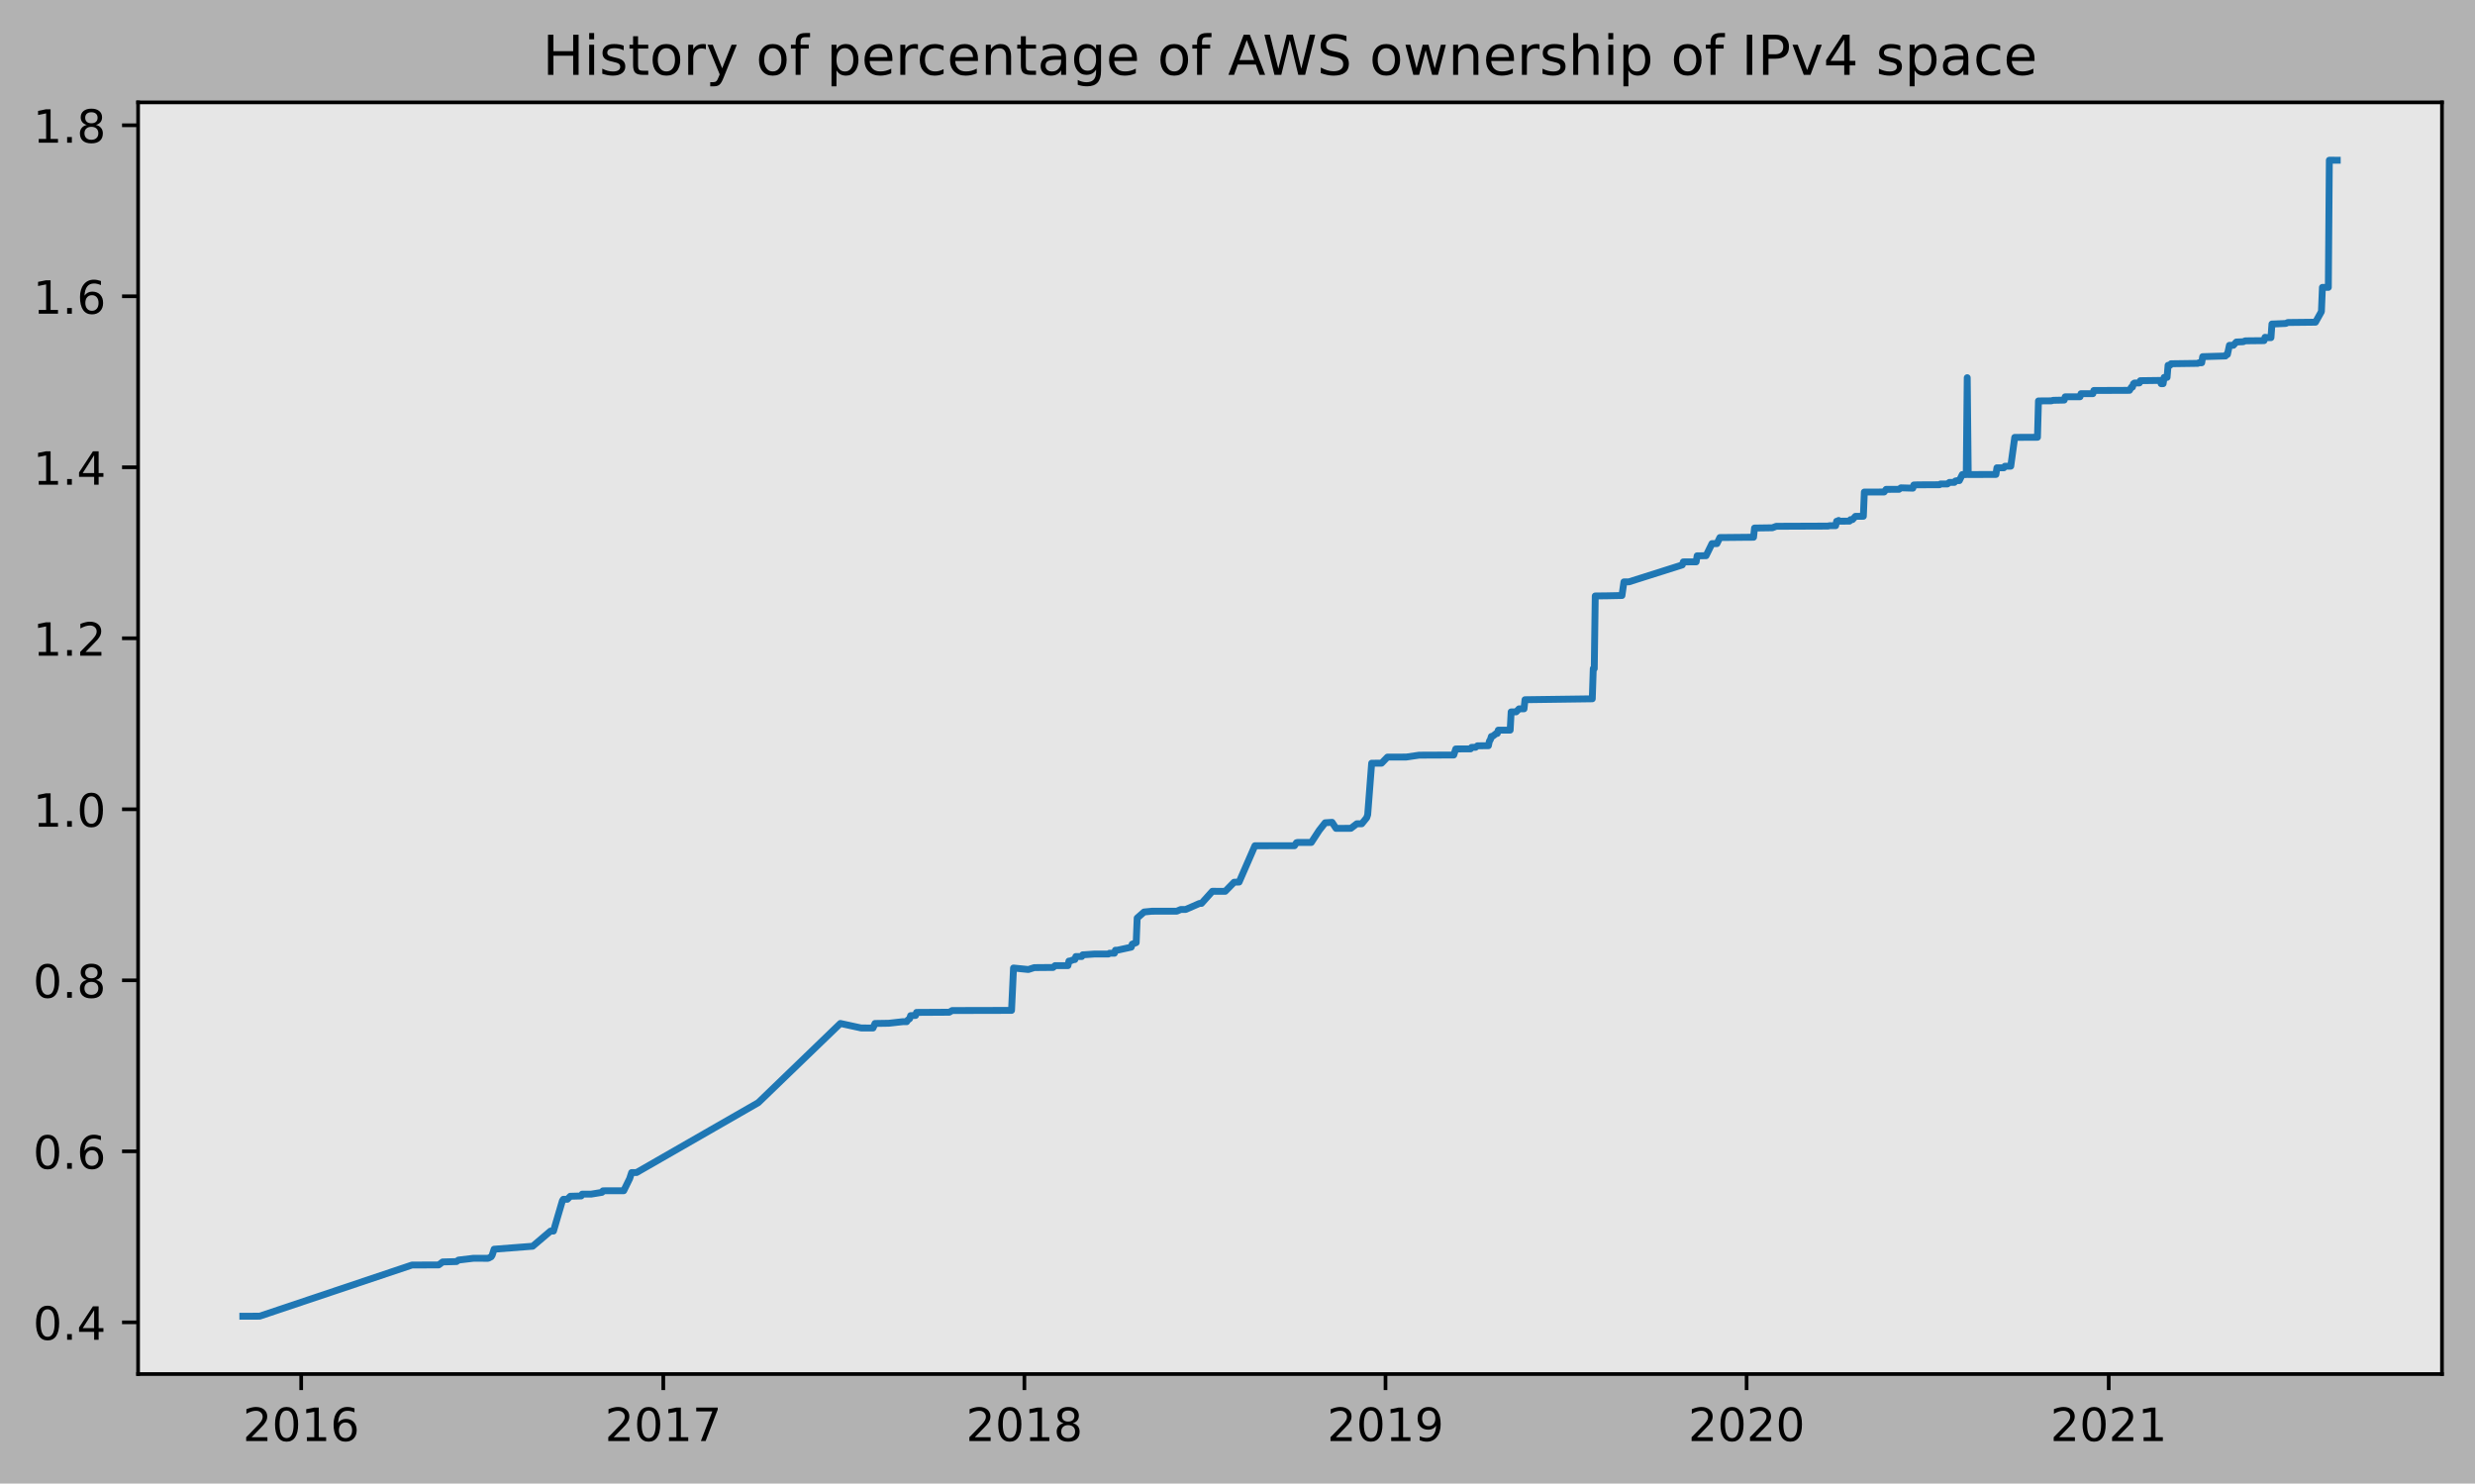
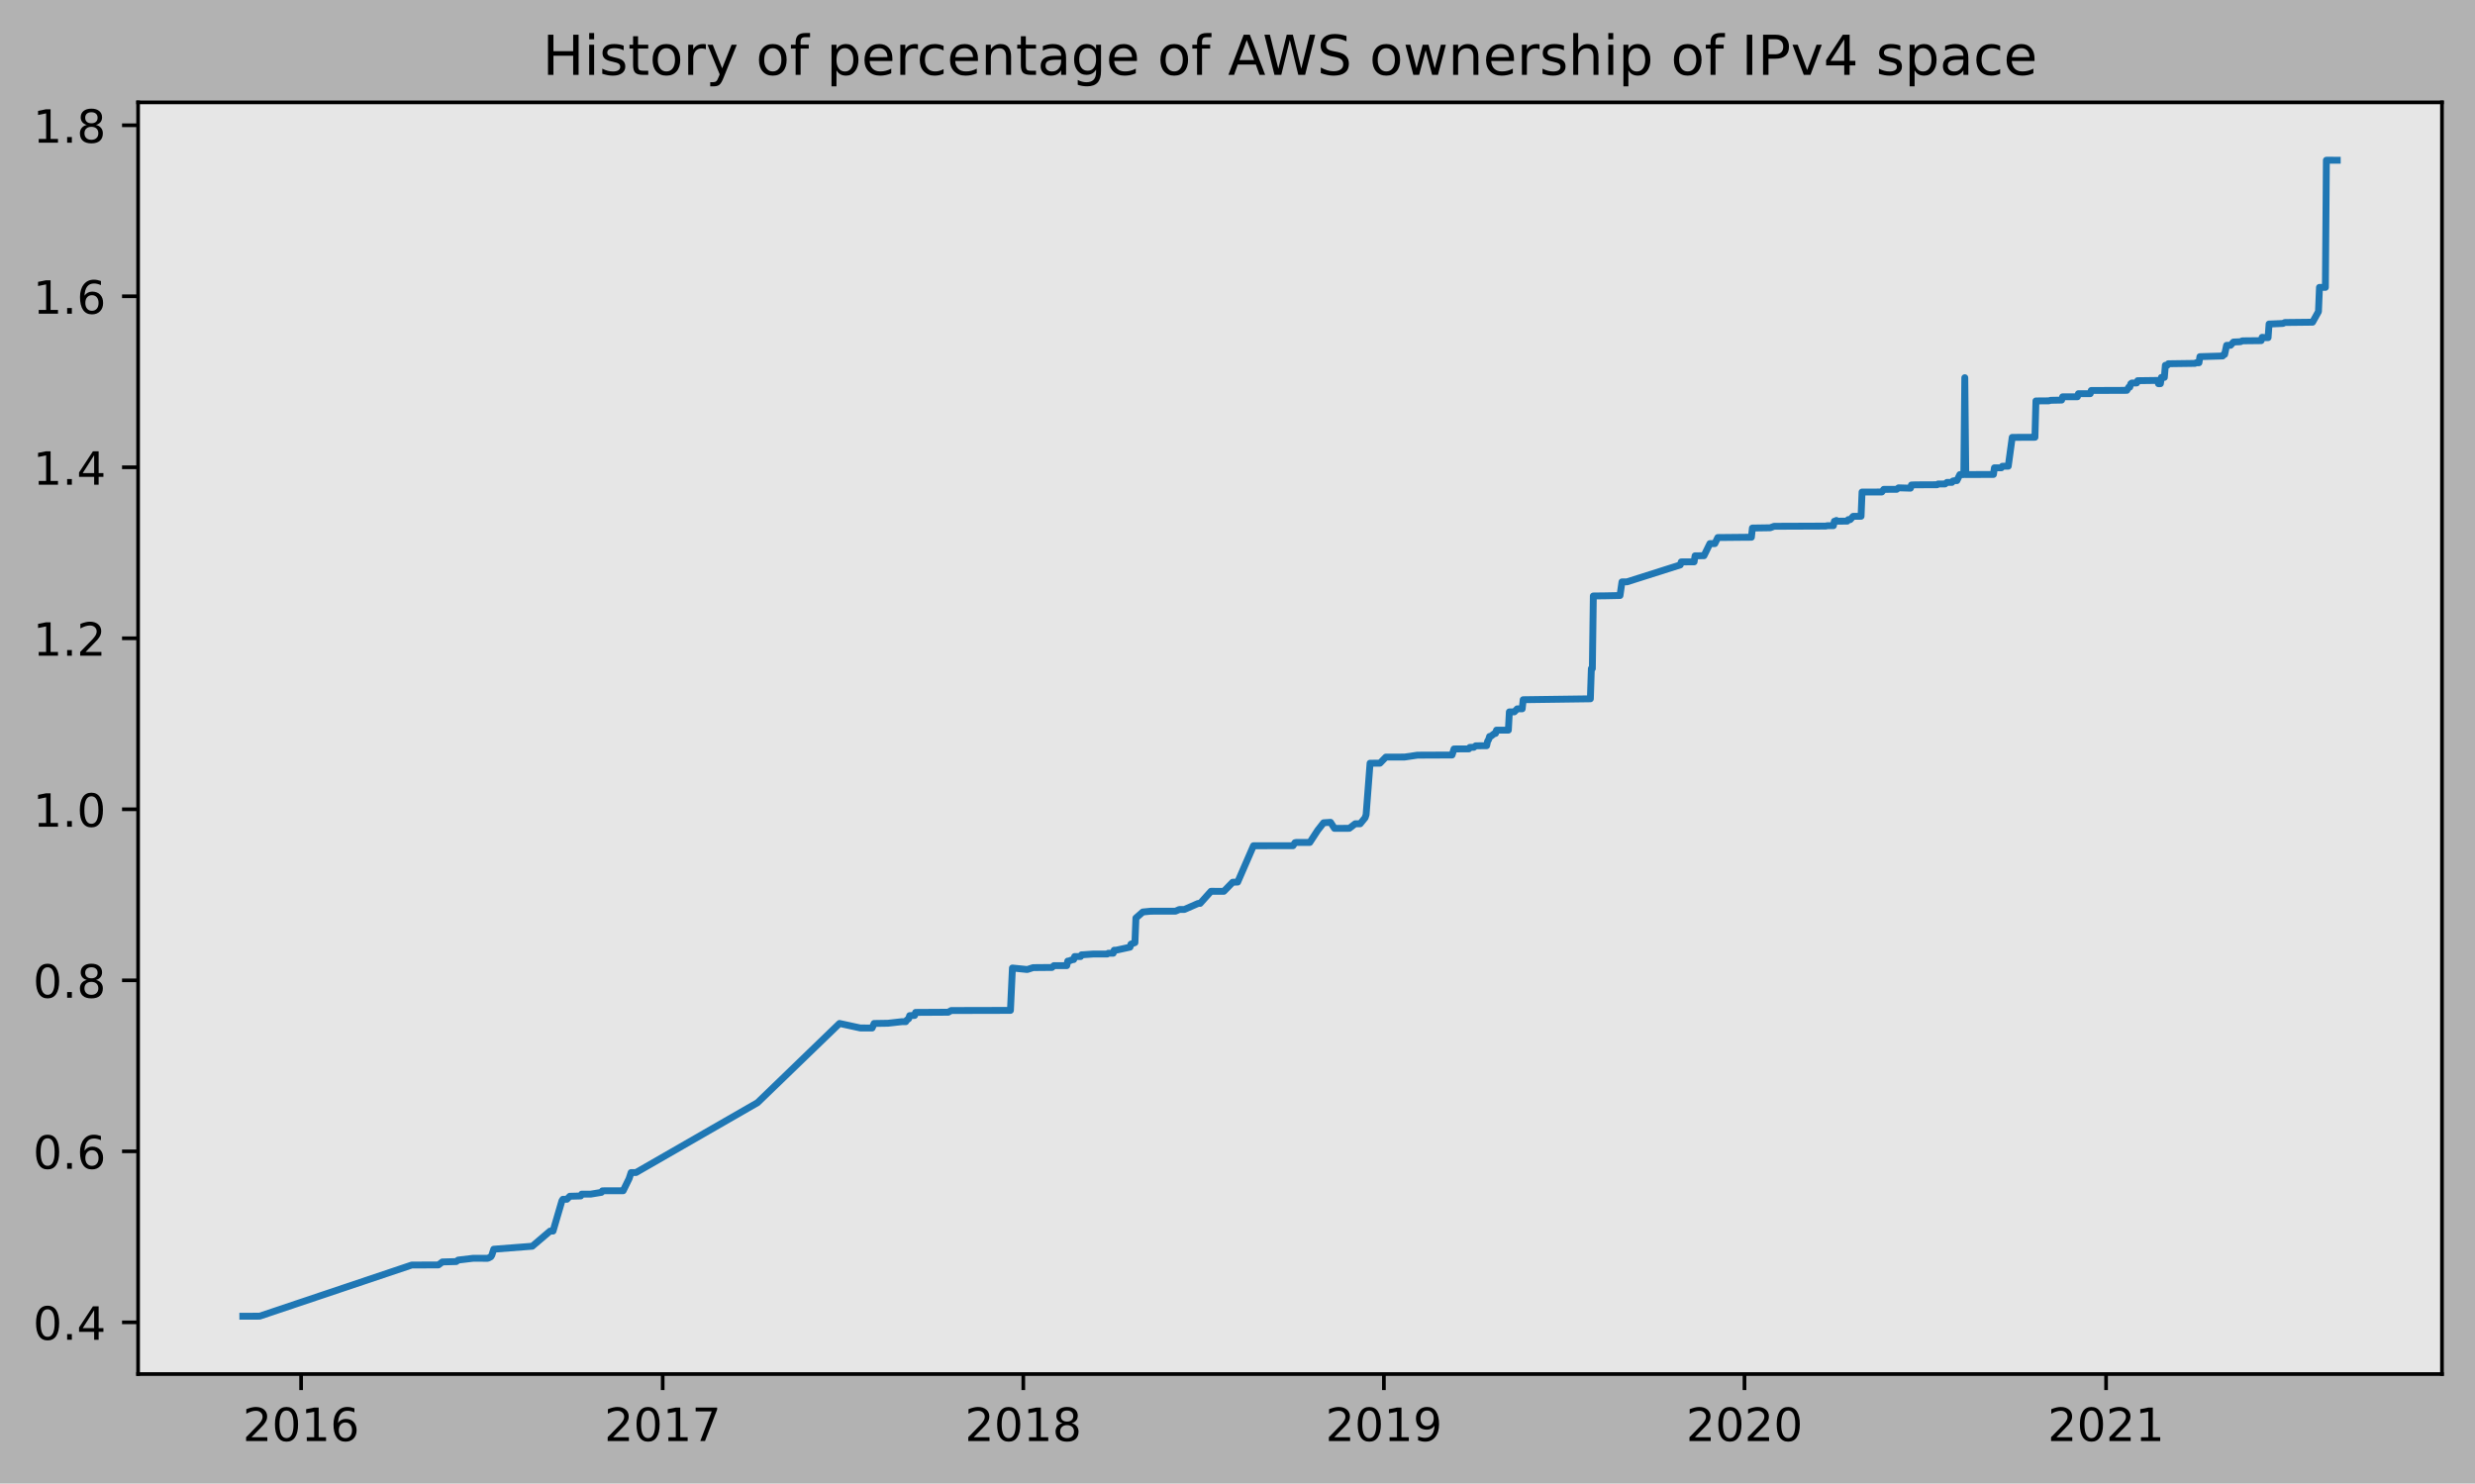
<svg xmlns="http://www.w3.org/2000/svg" xmlns:xlink="http://www.w3.org/1999/xlink" height="323.396pt" version="1.1" viewBox="0 0 539.503 323.396" width="539.503pt">
  <defs>
    <style type="text/css">
*{stroke-linecap:butt;stroke-linejoin:round;}
  </style>
  </defs>
  <g id="figure_1">
    <g id="patch_1">
      <path d="M 0 323.396  L 539.503 323.396  L 539.503 0  L 0 0  z " style="fill:#b2b2b2;" />
    </g>
    <g id="axes_1">
      <g id="patch_2">
        <path d="M 30.103 299.518  L 532.303 299.518  L 532.303 22.318  L 30.103 22.318  z " style="fill:#e6e6e6;" />
      </g>
      <g id="matplotlib.axis_1">
        <g id="xtick_1">
          <g id="line2d_1">
            <defs>
-               <path d="M 0 0  L 0 3.5  " id="mc46098f9ec" style="stroke:#000000;stroke-width:0.8;" />
-             </defs>
-             <g>
-               <use style="stroke:#000000;stroke-width:0.8;" x="65.654" xlink:href="#mc46098f9ec" y="299.518" />
+               <path d="M 0 0  L 0 3.5  " id="m6220f3dc8c" style="stroke:#000000;stroke-width:0.8;" />
+             </defs>
+             <g>
+               <use style="stroke:#000000;stroke-width:0.8;" x="65.636" xlink:href="#m6220f3dc8c" y="299.518" />
            </g>
          </g>
          <g id="text_1">
            <defs>
              <path d="M 19.188 8.297  L 53.609 8.297  L 53.609 0  L 7.328 0  L 7.328 8.297  Q 12.938 14.109 22.625 23.891  Q 32.328 33.688 34.812 36.531  Q 39.547 41.844 41.422 45.531  Q 43.312 49.219 43.312 52.781  Q 43.312 58.594 39.234 62.25  Q 35.156 65.922 28.609 65.922  Q 23.969 65.922 18.812 64.312  Q 13.672 62.703 7.812 59.422  L 7.812 69.391  Q 13.766 71.781 18.938 73  Q 24.125 74.219 28.422 74.219  Q 39.75 74.219 46.484 68.547  Q 53.219 62.891 53.219 53.422  Q 53.219 48.922 51.531 44.891  Q 49.859 40.875 45.406 35.406  Q 44.188 33.984 37.641 27.219  Q 31.109 20.453 19.188 8.297  z " id="DejaVuSans-50" />
              <path d="M 31.781 66.406  Q 24.172 66.406 20.328 58.906  Q 16.5 51.422 16.5 36.375  Q 16.5 21.391 20.328 13.891  Q 24.172 6.391 31.781 6.391  Q 39.453 6.391 43.281 13.891  Q 47.125 21.391 47.125 36.375  Q 47.125 51.422 43.281 58.906  Q 39.453 66.406 31.781 66.406  z M 31.781 74.219  Q 44.047 74.219 50.516 64.516  Q 56.984 54.828 56.984 36.375  Q 56.984 17.969 50.516 8.266  Q 44.047 -1.422 31.781 -1.422  Q 19.531 -1.422 13.062 8.266  Q 6.594 17.969 6.594 36.375  Q 6.594 54.828 13.062 64.516  Q 19.531 74.219 31.781 74.219  z " id="DejaVuSans-48" />
              <path d="M 12.406 8.297  L 28.516 8.297  L 28.516 63.922  L 10.984 60.406  L 10.984 69.391  L 28.422 72.906  L 38.281 72.906  L 38.281 8.297  L 54.391 8.297  L 54.391 0  L 12.406 0  z " id="DejaVuSans-49" />
              <path d="M 33.016 40.375  Q 26.375 40.375 22.484 35.828  Q 18.609 31.297 18.609 23.391  Q 18.609 15.531 22.484 10.953  Q 26.375 6.391 33.016 6.391  Q 39.656 6.391 43.531 10.953  Q 47.406 15.531 47.406 23.391  Q 47.406 31.297 43.531 35.828  Q 39.656 40.375 33.016 40.375  z M 52.594 71.297  L 52.594 62.312  Q 48.875 64.062 45.094 64.984  Q 41.312 65.922 37.594 65.922  Q 27.828 65.922 22.672 59.328  Q 17.531 52.734 16.797 39.406  Q 19.672 43.656 24.016 45.922  Q 28.375 48.188 33.594 48.188  Q 44.578 48.188 50.953 41.516  Q 57.328 34.859 57.328 23.391  Q 57.328 12.156 50.688 5.359  Q 44.047 -1.422 33.016 -1.422  Q 20.359 -1.422 13.672 8.266  Q 6.984 17.969 6.984 36.375  Q 6.984 53.656 15.188 63.938  Q 23.391 74.219 37.203 74.219  Q 40.922 74.219 44.703 73.484  Q 48.484 72.75 52.594 71.297  z " id="DejaVuSans-54" />
            </defs>
-             <g transform="translate(52.92915 314.1166)scale(0.1 -0.1)">
+             <g transform="translate(52.91114 314.1166)scale(0.1 -0.1)">
              <use xlink:href="#DejaVuSans-50" />
              <use x="63.623" xlink:href="#DejaVuSans-48" />
              <use x="127.246" xlink:href="#DejaVuSans-49" />
              <use x="190.869" xlink:href="#DejaVuSans-54" />
            </g>
          </g>
        </g>
        <g id="xtick_2">
          <g id="line2d_2">
            <g>
-               <use style="stroke:#000000;stroke-width:0.8;" x="144.585" xlink:href="#mc46098f9ec" y="299.518" />
+               <use style="stroke:#000000;stroke-width:0.8;" x="144.455" xlink:href="#m6220f3dc8c" y="299.518" />
            </g>
          </g>
          <g id="text_2">
            <defs>
              <path d="M 8.203 72.906  L 55.078 72.906  L 55.078 68.703  L 28.609 0  L 18.312 0  L 43.219 64.594  L 8.203 64.594  z " id="DejaVuSans-55" />
            </defs>
-             <g transform="translate(131.8595 314.1166)scale(0.1 -0.1)">
+             <g transform="translate(131.7298 314.1166)scale(0.1 -0.1)">
              <use xlink:href="#DejaVuSans-50" />
              <use x="63.623" xlink:href="#DejaVuSans-48" />
              <use x="127.246" xlink:href="#DejaVuSans-49" />
              <use x="190.869" xlink:href="#DejaVuSans-55" />
            </g>
          </g>
        </g>
        <g id="xtick_3">
          <g id="line2d_3">
            <g>
-               <use style="stroke:#000000;stroke-width:0.8;" x="223.299" xlink:href="#mc46098f9ec" y="299.518" />
+               <use style="stroke:#000000;stroke-width:0.8;" x="223.058" xlink:href="#m6220f3dc8c" y="299.518" />
            </g>
          </g>
          <g id="text_3">
            <defs>
              <path d="M 31.781 34.625  Q 24.75 34.625 20.719 30.859  Q 16.703 27.094 16.703 20.516  Q 16.703 13.922 20.719 10.156  Q 24.75 6.391 31.781 6.391  Q 38.812 6.391 42.859 10.172  Q 46.922 13.969 46.922 20.516  Q 46.922 27.094 42.891 30.859  Q 38.875 34.625 31.781 34.625  z M 21.922 38.812  Q 15.578 40.375 12.031 44.719  Q 8.5 49.078 8.5 55.328  Q 8.5 64.062 14.719 69.141  Q 20.953 74.219 31.781 74.219  Q 42.672 74.219 48.875 69.141  Q 55.078 64.062 55.078 55.328  Q 55.078 49.078 51.531 44.719  Q 48 40.375 41.703 38.812  Q 48.828 37.156 52.797 32.312  Q 56.781 27.484 56.781 20.516  Q 56.781 9.906 50.312 4.234  Q 43.844 -1.422 31.781 -1.422  Q 19.734 -1.422 13.25 4.234  Q 6.781 9.906 6.781 20.516  Q 6.781 27.484 10.781 32.312  Q 14.797 37.156 21.922 38.812  z M 18.312 54.391  Q 18.312 48.734 21.844 45.562  Q 25.391 42.391 31.781 42.391  Q 38.141 42.391 41.719 45.562  Q 45.312 48.734 45.312 54.391  Q 45.312 60.062 41.719 63.234  Q 38.141 66.406 31.781 66.406  Q 25.391 66.406 21.844 63.234  Q 18.312 60.062 18.312 54.391  z " id="DejaVuSans-56" />
            </defs>
-             <g transform="translate(210.5743 314.1166)scale(0.1 -0.1)">
+             <g transform="translate(210.3332 314.1166)scale(0.1 -0.1)">
              <use xlink:href="#DejaVuSans-50" />
              <use x="63.623" xlink:href="#DejaVuSans-48" />
              <use x="127.246" xlink:href="#DejaVuSans-49" />
              <use x="190.869" xlink:href="#DejaVuSans-56" />
            </g>
          </g>
        </g>
        <g id="xtick_4">
          <g id="line2d_4">
            <g>
-               <use style="stroke:#000000;stroke-width:0.8;" x="302.014" xlink:href="#mc46098f9ec" y="299.518" />
+               <use style="stroke:#000000;stroke-width:0.8;" x="301.662" xlink:href="#m6220f3dc8c" y="299.518" />
            </g>
          </g>
          <g id="text_4">
            <defs>
              <path d="M 10.984 1.516  L 10.984 10.5  Q 14.703 8.734 18.5 7.812  Q 22.312 6.891 25.984 6.891  Q 35.75 6.891 40.891 13.453  Q 46.047 20.016 46.781 33.406  Q 43.953 29.203 39.594 26.953  Q 35.25 24.703 29.984 24.703  Q 19.047 24.703 12.672 31.312  Q 6.297 37.938 6.297 49.422  Q 6.297 60.641 12.938 67.422  Q 19.578 74.219 30.609 74.219  Q 43.266 74.219 49.922 64.516  Q 56.594 54.828 56.594 36.375  Q 56.594 19.141 48.406 8.859  Q 40.234 -1.422 26.422 -1.422  Q 22.703 -1.422 18.891 -0.688  Q 15.094 0.047 10.984 1.516  z M 30.609 32.422  Q 37.25 32.422 41.125 36.953  Q 45.016 41.5 45.016 49.422  Q 45.016 57.281 41.125 61.844  Q 37.25 66.406 30.609 66.406  Q 23.969 66.406 20.094 61.844  Q 16.219 57.281 16.219 49.422  Q 16.219 41.5 20.094 36.953  Q 23.969 32.422 30.609 32.422  z " id="DejaVuSans-57" />
            </defs>
-             <g transform="translate(289.289 314.1166)scale(0.1 -0.1)">
+             <g transform="translate(288.9365 314.1166)scale(0.1 -0.1)">
              <use xlink:href="#DejaVuSans-50" />
              <use x="63.623" xlink:href="#DejaVuSans-48" />
              <use x="127.246" xlink:href="#DejaVuSans-49" />
              <use x="190.869" xlink:href="#DejaVuSans-57" />
            </g>
          </g>
        </g>
        <g id="xtick_5">
          <g id="line2d_5">
            <g>
-               <use style="stroke:#000000;stroke-width:0.8;" x="380.729" xlink:href="#mc46098f9ec" y="299.518" />
+               <use style="stroke:#000000;stroke-width:0.8;" x="380.265" xlink:href="#m6220f3dc8c" y="299.518" />
            </g>
          </g>
          <g id="text_5">
-             <g transform="translate(368.0037 314.1166)scale(0.1 -0.1)">
+             <g transform="translate(367.5399 314.1166)scale(0.1 -0.1)">
              <use xlink:href="#DejaVuSans-50" />
              <use x="63.623" xlink:href="#DejaVuSans-48" />
              <use x="127.246" xlink:href="#DejaVuSans-50" />
              <use x="190.869" xlink:href="#DejaVuSans-48" />
            </g>
          </g>
        </g>
        <g id="xtick_6">
          <g id="line2d_6">
            <g>
-               <use style="stroke:#000000;stroke-width:0.8;" x="459.659" xlink:href="#mc46098f9ec" y="299.518" />
+               <use style="stroke:#000000;stroke-width:0.8;" x="459.084" xlink:href="#m6220f3dc8c" y="299.518" />
            </g>
          </g>
          <g id="text_6">
-             <g transform="translate(446.9341 314.1166)scale(0.1 -0.1)">
+             <g transform="translate(446.3586 314.1166)scale(0.1 -0.1)">
              <use xlink:href="#DejaVuSans-50" />
              <use x="63.623" xlink:href="#DejaVuSans-48" />
              <use x="127.246" xlink:href="#DejaVuSans-50" />
              <use x="190.869" xlink:href="#DejaVuSans-49" />
            </g>
          </g>
        </g>
      </g>
      <g id="matplotlib.axis_2">
        <g id="ytick_1">
          <g id="line2d_7">
            <defs>
-               <path d="M 0 0  L -3.5 0  " id="md95616a0ca" style="stroke:#000000;stroke-width:0.8;" />
-             </defs>
-             <g>
-               <use style="stroke:#000000;stroke-width:0.8;" x="30.103" xlink:href="#md95616a0ca" y="288.245" />
+               <path d="M 0 0  L -3.5 0  " id="m49d5c6bccb" style="stroke:#000000;stroke-width:0.8;" />
+             </defs>
+             <g>
+               <use style="stroke:#000000;stroke-width:0.8;" x="30.103" xlink:href="#m49d5c6bccb" y="288.245" />
            </g>
          </g>
          <g id="text_7">
            <defs>
              <path d="M 10.688 12.406  L 21 12.406  L 21 0  L 10.688 0  z " id="DejaVuSans-46" />
              <path d="M 37.797 64.312  L 12.891 25.391  L 37.797 25.391  z M 35.203 72.906  L 47.609 72.906  L 47.609 25.391  L 58.016 25.391  L 58.016 17.188  L 47.609 17.188  L 47.609 0  L 37.797 0  L 37.797 17.188  L 4.891 17.188  L 4.891 26.703  z " id="DejaVuSans-52" />
            </defs>
            <g transform="translate(7.2 292.0439)scale(0.1 -0.1)">
              <use xlink:href="#DejaVuSans-48" />
              <use x="63.623" xlink:href="#DejaVuSans-46" />
              <use x="95.41" xlink:href="#DejaVuSans-52" />
            </g>
          </g>
        </g>
        <g id="ytick_2">
          <g id="line2d_8">
            <g>
-               <use style="stroke:#000000;stroke-width:0.8;" x="30.103" xlink:href="#md95616a0ca" y="250.968" />
+               <use style="stroke:#000000;stroke-width:0.8;" x="30.103" xlink:href="#m49d5c6bccb" y="250.968" />
            </g>
          </g>
          <g id="text_8">
            <g transform="translate(7.2 254.7675)scale(0.1 -0.1)">
              <use xlink:href="#DejaVuSans-48" />
              <use x="63.623" xlink:href="#DejaVuSans-46" />
              <use x="95.41" xlink:href="#DejaVuSans-54" />
            </g>
          </g>
        </g>
        <g id="ytick_3">
          <g id="line2d_9">
            <g>
-               <use style="stroke:#000000;stroke-width:0.8;" x="30.103" xlink:href="#md95616a0ca" y="213.692" />
+               <use style="stroke:#000000;stroke-width:0.8;" x="30.103" xlink:href="#m49d5c6bccb" y="213.692" />
            </g>
          </g>
          <g id="text_9">
            <g transform="translate(7.2 217.491)scale(0.1 -0.1)">
              <use xlink:href="#DejaVuSans-48" />
              <use x="63.623" xlink:href="#DejaVuSans-46" />
              <use x="95.41" xlink:href="#DejaVuSans-56" />
            </g>
          </g>
        </g>
        <g id="ytick_4">
          <g id="line2d_10">
            <g>
-               <use style="stroke:#000000;stroke-width:0.8;" x="30.103" xlink:href="#md95616a0ca" y="176.415" />
+               <use style="stroke:#000000;stroke-width:0.8;" x="30.103" xlink:href="#m49d5c6bccb" y="176.415" />
            </g>
          </g>
          <g id="text_10">
            <g transform="translate(7.2 180.2146)scale(0.1 -0.1)">
              <use xlink:href="#DejaVuSans-49" />
              <use x="63.623" xlink:href="#DejaVuSans-46" />
              <use x="95.41" xlink:href="#DejaVuSans-48" />
            </g>
          </g>
        </g>
        <g id="ytick_5">
          <g id="line2d_11">
            <g>
-               <use style="stroke:#000000;stroke-width:0.8;" x="30.103" xlink:href="#md95616a0ca" y="139.139" />
+               <use style="stroke:#000000;stroke-width:0.8;" x="30.103" xlink:href="#m49d5c6bccb" y="139.139" />
            </g>
          </g>
          <g id="text_11">
            <g transform="translate(7.2 142.9382)scale(0.1 -0.1)">
              <use xlink:href="#DejaVuSans-49" />
              <use x="63.623" xlink:href="#DejaVuSans-46" />
              <use x="95.41" xlink:href="#DejaVuSans-50" />
            </g>
          </g>
        </g>
        <g id="ytick_6">
          <g id="line2d_12">
            <g>
-               <use style="stroke:#000000;stroke-width:0.8;" x="30.103" xlink:href="#md95616a0ca" y="101.862" />
+               <use style="stroke:#000000;stroke-width:0.8;" x="30.103" xlink:href="#m49d5c6bccb" y="101.862" />
            </g>
          </g>
          <g id="text_12">
            <g transform="translate(7.2 105.6617)scale(0.1 -0.1)">
              <use xlink:href="#DejaVuSans-49" />
              <use x="63.623" xlink:href="#DejaVuSans-46" />
              <use x="95.41" xlink:href="#DejaVuSans-52" />
            </g>
          </g>
        </g>
        <g id="ytick_7">
          <g id="line2d_13">
            <g>
-               <use style="stroke:#000000;stroke-width:0.8;" x="30.103" xlink:href="#md95616a0ca" y="64.586" />
+               <use style="stroke:#000000;stroke-width:0.8;" x="30.103" xlink:href="#m49d5c6bccb" y="64.586" />
            </g>
          </g>
          <g id="text_13">
            <g transform="translate(7.2 68.38526)scale(0.1 -0.1)">
              <use xlink:href="#DejaVuSans-49" />
              <use x="63.623" xlink:href="#DejaVuSans-46" />
              <use x="95.41" xlink:href="#DejaVuSans-54" />
            </g>
          </g>
        </g>
        <g id="ytick_8">
          <g id="line2d_14">
            <g>
-               <use style="stroke:#000000;stroke-width:0.8;" x="30.103" xlink:href="#md95616a0ca" y="27.31" />
+               <use style="stroke:#000000;stroke-width:0.8;" x="30.103" xlink:href="#m49d5c6bccb" y="27.31" />
            </g>
          </g>
          <g id="text_14">
            <g transform="translate(7.2 31.10882)scale(0.1 -0.1)">
              <use xlink:href="#DejaVuSans-49" />
              <use x="63.623" xlink:href="#DejaVuSans-46" />
              <use x="95.41" xlink:href="#DejaVuSans-56" />
            </g>
          </g>
        </g>
      </g>
      <g id="line2d_15">
-         <path clip-path="url(#pba4fd934b6)" d="M 52.93 286.918  L 56.597 286.904  L 89.808 275.755  L 95.63 275.73  L 96.493 275.081  L 99.512 274.998  L 99.944 274.67  L 103.178 274.287  L 106.413 274.289  L 107.06 273.959  L 107.276 273.63  L 107.707 272.305  L 116.118 271.656  L 120 268.355  L 120.647 268.353  L 122.588 261.754  L 122.803 261.424  L 123.666 261.424  L 124.313 260.764  L 126.685 260.699  L 126.901 260.304  L 128.842 260.304  L 131.214 259.916  L 131.429 259.586  L 131.861 259.571  L 135.958 259.559  L 137.252 256.92  L 137.684 255.6  L 138.762 255.59  L 165.288 240.36  L 183.187 223.094  L 187.716 224.08  L 190.304 224.087  L 190.735 223.097  L 193.754 223.048  L 196.773 222.711  L 197.636 222.711  L 197.852 222.381  L 198.283 222.051  L 198.499 221.391  L 199.577 221.35  L 199.793 220.69  L 206.909 220.648  L 207.556 220.277  L 220.496 220.246  L 220.927 211.008  L 224.162 211.338  L 225.456 210.924  L 229.553 210.888  L 229.985 210.491  L 232.788 210.492  L 233.004 209.502  L 233.219 209.5  L 234.082 209.168  L 234.298 209.167  L 234.513 208.507  L 235.807 208.506  L 236.023 208.128  L 236.239 208.126  L 238.611 207.957  L 241.63 207.956  L 241.846 207.791  L 242.924 207.79  L 243.14 207.13  L 243.571 207.125  L 246.59 206.465  L 246.806 205.805  L 247.668 205.475  L 247.884 200.114  L 249.394 198.794  L 251.119 198.629  L 256.51 198.623  L 257.373 198.252  L 258.451 198.252  L 261.471 196.932  L 261.902 196.928  L 264.274 194.287  L 267.078 194.291  L 269.019 192.306  L 270.097 192.279  L 273.547 184.358  L 282.174 184.354  L 282.605 183.694  L 282.821 183.642  L 285.84 183.638  L 287.565 180.999  L 288.859 179.349  L 290.369 179.25  L 291.231 180.57  L 294.466 180.558  L 295.76 179.568  L 296.838 179.567  L 297.917 178.247  L 298.132 177.582  L 298.995 166.365  L 301.151 166.36  L 302.445 165.035  L 306.543 165.023  L 309.346 164.611  L 316.894 164.578  L 317.326 163.257  L 320.56 163.242  L 320.776 162.912  L 321.639 162.9  L 322.07 162.57  L 324.442 162.552  L 324.658 161.562  L 324.874 161.233  L 325.089 160.537  L 325.305 160.535  L 326.168 159.875  L 326.383 159.875  L 326.599 159.161  L 329.187 159.157  L 329.402 155.182  L 330.481 155.176  L 331.128 154.514  L 332.206 154.509  L 332.422 152.527  L 347.086 152.328  L 347.302 145.745  L 347.518 145.745  L 347.733 129.908  L 350.321 129.878  L 353.556 129.811  L 353.987 126.842  L 355.066 126.835  L 366.711 123.144  L 366.927 122.484  L 369.73 122.474  L 369.946 121.154  L 371.887 121.136  L 373.181 118.497  L 374.259 118.496  L 374.906 117.176  L 380.944 117.117  L 382.238 117.112  L 382.454 115.103  L 386.336 115.046  L 387.198 114.721  L 398.413 114.677  L 398.844 114.595  L 400.138 114.59  L 400.354 113.62  L 400.569 113.62  L 400.785 113.448  L 401 113.61  L 403.157 113.597  L 403.373 113.268  L 403.804 113.267  L 404.451 112.554  L 406.176 112.537  L 406.392 107.256  L 410.705 107.246  L 411.136 106.669  L 413.94 106.667  L 414.371 106.337  L 416.959 106.414  L 417.175 105.719  L 418.037 105.684  L 422.782 105.662  L 422.997 105.497  L 424.507 105.491  L 424.938 105.152  L 426.017 105.148  L 426.232 104.849  L 426.664 104.766  L 427.095 104.766  L 427.742 103.447  L 428.605 103.447  L 428.82 82.33  L 429.036 103.445  L 435.074 103.42  L 435.29 101.969  L 436.8 101.969  L 437.015 101.638  L 438.309 101.619  L 439.172 95.341  L 444.132 95.317  L 444.347 87.399  L 447.151 87.376  L 447.582 87.259  L 449.955 87.211  L 450.17 86.499  L 453.405 86.486  L 453.621 85.815  L 456.209 85.811  L 456.424 85.118  L 464.188 85.087  L 464.619 84.381  L 464.835 84.381  L 465.051 83.663  L 465.266 83.496  L 466.344 83.476  L 466.56 82.982  L 470.873 82.926  L 471.089 83.637  L 471.52 83.635  L 471.736 82.266  L 472.383 82.266  L 472.599 79.626  L 473.03 79.624  L 473.246 79.29  L 479.068 79.209  L 479.284 79.077  L 479.931 79.076  L 480.147 77.745  L 485.107 77.599  L 485.322 77.268  L 485.538 77.266  L 485.969 75.276  L 486.832 75.267  L 487.479 74.555  L 488.988 74.491  L 489.42 74.295  L 493.517 74.252  L 493.733 73.525  L 494.38 73.605  L 495.027 73.6  L 495.243 70.629  L 495.889 70.611  L 498.262 70.506  L 498.693 70.299  L 504.731 70.233  L 506.025 67.919  L 506.241 62.64  L 507.535 62.639  L 507.751 34.924  L 509.476 34.927  L 509.476 34.927  " style="fill:none;stroke:#1f77b4;stroke-linecap:square;stroke-width:1.5;" />
+         <path clip-path="url(#p80471deef3)" d="M 52.93 286.918  L 56.591 286.904  L 89.756 275.755  L 95.57 275.73  L 96.431 275.081  L 99.446 274.998  L 99.877 274.67  L 103.107 274.287  L 106.338 274.289  L 106.984 273.959  L 107.199 273.63  L 107.63 272.305  L 116.028 271.656  L 119.905 268.355  L 120.551 268.353  L 122.489 261.754  L 122.704 261.424  L 123.566 261.424  L 124.212 260.764  L 126.581 260.699  L 126.796 260.304  L 128.734 260.304  L 131.103 259.916  L 131.318 259.586  L 131.749 259.571  L 135.841 259.559  L 137.133 256.92  L 137.564 255.6  L 138.64 255.59  L 165.129 240.36  L 183.003 223.094  L 187.525 224.08  L 190.109 224.087  L 190.54 223.097  L 193.555 223.048  L 196.57 222.711  L 197.431 222.711  L 197.647 222.381  L 198.077 222.051  L 198.293 221.391  L 199.37 221.35  L 199.585 220.69  L 206.691 220.648  L 207.338 220.277  L 220.259 220.246  L 220.689 211.008  L 223.92 211.338  L 225.212 210.924  L 229.303 210.888  L 229.734 210.491  L 232.534 210.492  L 232.749 209.502  L 232.964 209.5  L 233.826 209.168  L 234.041 209.167  L 234.256 208.507  L 235.549 208.506  L 235.764 208.128  L 235.979 208.126  L 238.348 207.957  L 241.363 207.956  L 241.578 207.791  L 242.655 207.79  L 242.871 207.13  L 243.301 207.125  L 246.316 206.465  L 246.532 205.805  L 247.393 205.475  L 247.608 200.114  L 249.116 198.794  L 250.839 198.629  L 256.222 198.623  L 257.084 198.252  L 258.161 198.252  L 261.175 196.932  L 261.606 196.928  L 263.975 194.287  L 266.775 194.291  L 268.713 192.306  L 269.789 192.279  L 273.235 184.358  L 281.849 184.354  L 282.28 183.694  L 282.495 183.642  L 285.51 183.638  L 287.233 180.999  L 288.525 179.349  L 290.033 179.25  L 290.894 180.57  L 294.124 180.558  L 295.416 179.568  L 296.493 179.567  L 297.57 178.247  L 297.785 177.582  L 298.647 166.365  L 300.8 166.36  L 302.092 165.035  L 306.184 165.023  L 308.983 164.611  L 316.521 164.578  L 316.951 163.257  L 320.182 163.242  L 320.397 162.912  L 321.259 162.9  L 321.689 162.57  L 324.058 162.552  L 324.273 161.562  L 324.489 161.233  L 324.704 160.537  L 324.92 160.535  L 325.781 159.875  L 325.996 159.875  L 326.212 159.161  L 328.796 159.157  L 329.011 155.182  L 330.088 155.176  L 330.734 154.514  L 331.811 154.509  L 332.026 152.527  L 346.67 152.328  L 346.885 145.745  L 347.101 145.745  L 347.316 129.908  L 349.9 129.878  L 353.131 129.811  L 353.561 126.842  L 354.638 126.835  L 366.267 123.144  L 366.482 122.484  L 369.282 122.474  L 369.497 121.154  L 371.435 121.136  L 372.728 118.497  L 373.804 118.496  L 374.45 117.176  L 380.48 117.117  L 381.772 117.112  L 381.988 115.103  L 385.864 115.046  L 386.725 114.721  L 397.924 114.677  L 398.354 114.595  L 399.647 114.59  L 399.862 113.62  L 400.077 113.62  L 400.293 113.448  L 400.508 113.61  L 402.661 113.597  L 402.877 113.268  L 403.307 113.267  L 403.954 112.554  L 405.676 112.537  L 405.892 107.256  L 410.199 107.246  L 410.629 106.669  L 413.429 106.667  L 413.86 106.337  L 416.444 106.414  L 416.659 105.719  L 417.521 105.684  L 422.258 105.662  L 422.474 105.497  L 423.981 105.491  L 424.412 105.152  L 425.489 105.148  L 425.704 104.849  L 426.135 104.766  L 426.565 104.766  L 427.212 103.447  L 428.073 103.447  L 428.288 82.33  L 428.504 103.445  L 434.533 103.42  L 434.749 101.969  L 436.256 101.969  L 436.472 101.638  L 437.764 101.619  L 438.625 95.341  L 443.578 95.317  L 443.794 87.399  L 446.593 87.376  L 447.024 87.259  L 449.393 87.211  L 449.608 86.499  L 452.838 86.486  L 453.054 85.815  L 455.638 85.811  L 455.853 85.118  L 463.606 85.087  L 464.037 84.381  L 464.252 84.381  L 464.467 83.663  L 464.683 83.496  L 465.759 83.476  L 465.975 82.982  L 470.282 82.926  L 470.497 83.637  L 470.928 83.635  L 471.143 82.266  L 471.789 82.266  L 472.005 79.626  L 472.435 79.624  L 472.651 79.29  L 478.465 79.209  L 478.681 79.077  L 479.327 79.076  L 479.542 77.745  L 484.495 77.599  L 484.71 77.268  L 484.926 77.266  L 485.356 75.276  L 486.218 75.267  L 486.864 74.555  L 488.371 74.491  L 488.802 74.295  L 492.894 74.252  L 493.109 73.525  L 493.755 73.605  L 494.401 73.6  L 494.617 70.629  L 495.263 70.611  L 497.632 70.506  L 498.062 70.299  L 504.092 70.233  L 505.384 67.919  L 505.6 62.64  L 506.892 62.639  L 507.107 34.924  L 509.476 34.927  L 509.476 34.927  " style="fill:none;stroke:#1f77b4;stroke-linecap:square;stroke-width:1.5;" />
      </g>
      <g id="patch_3">
        <path d="M 30.103 299.518  L 30.103 22.318  " style="fill:none;stroke:#000000;stroke-linecap:square;stroke-linejoin:miter;stroke-width:0.8;" />
      </g>
      <g id="patch_4">
        <path d="M 532.303 299.518  L 532.303 22.318  " style="fill:none;stroke:#000000;stroke-linecap:square;stroke-linejoin:miter;stroke-width:0.8;" />
      </g>
      <g id="patch_5">
        <path d="M 30.103 299.518  L 532.303 299.518  " style="fill:none;stroke:#000000;stroke-linecap:square;stroke-linejoin:miter;stroke-width:0.8;" />
      </g>
      <g id="patch_6">
        <path d="M 30.103 22.318  L 532.303 22.318  " style="fill:none;stroke:#000000;stroke-linecap:square;stroke-linejoin:miter;stroke-width:0.8;" />
      </g>
      <g id="text_15">
        <defs>
          <path d="M 9.812 72.906  L 19.672 72.906  L 19.672 43.016  L 55.516 43.016  L 55.516 72.906  L 65.375 72.906  L 65.375 0  L 55.516 0  L 55.516 34.719  L 19.672 34.719  L 19.672 0  L 9.812 0  z " id="DejaVuSans-72" />
          <path d="M 9.422 54.688  L 18.406 54.688  L 18.406 0  L 9.422 0  z M 9.422 75.984  L 18.406 75.984  L 18.406 64.594  L 9.422 64.594  z " id="DejaVuSans-105" />
          <path d="M 44.281 53.078  L 44.281 44.578  Q 40.484 46.531 36.375 47.5  Q 32.281 48.484 27.875 48.484  Q 21.188 48.484 17.844 46.438  Q 14.5 44.391 14.5 40.281  Q 14.5 37.156 16.891 35.375  Q 19.281 33.594 26.516 31.984  L 29.594 31.297  Q 39.156 29.25 43.188 25.516  Q 47.219 21.781 47.219 15.094  Q 47.219 7.469 41.188 3.016  Q 35.156 -1.422 24.609 -1.422  Q 20.219 -1.422 15.453 -0.562  Q 10.688 0.297 5.422 2  L 5.422 11.281  Q 10.406 8.688 15.234 7.391  Q 20.062 6.109 24.812 6.109  Q 31.156 6.109 34.562 8.281  Q 37.984 10.453 37.984 14.406  Q 37.984 18.062 35.516 20.016  Q 33.062 21.969 24.703 23.781  L 21.578 24.516  Q 13.234 26.266 9.516 29.906  Q 5.812 33.547 5.812 39.891  Q 5.812 47.609 11.281 51.797  Q 16.75 56 26.812 56  Q 31.781 56 36.172 55.266  Q 40.578 54.547 44.281 53.078  z " id="DejaVuSans-115" />
          <path d="M 18.312 70.219  L 18.312 54.688  L 36.812 54.688  L 36.812 47.703  L 18.312 47.703  L 18.312 18.016  Q 18.312 11.328 20.141 9.422  Q 21.969 7.516 27.594 7.516  L 36.812 7.516  L 36.812 0  L 27.594 0  Q 17.188 0 13.234 3.875  Q 9.281 7.766 9.281 18.016  L 9.281 47.703  L 2.688 47.703  L 2.688 54.688  L 9.281 54.688  L 9.281 70.219  z " id="DejaVuSans-116" />
          <path d="M 30.609 48.391  Q 23.391 48.391 19.188 42.75  Q 14.984 37.109 14.984 27.297  Q 14.984 17.484 19.156 11.844  Q 23.344 6.203 30.609 6.203  Q 37.797 6.203 41.984 11.859  Q 46.188 17.531 46.188 27.297  Q 46.188 37.016 41.984 42.703  Q 37.797 48.391 30.609 48.391  z M 30.609 56  Q 42.328 56 49.016 48.375  Q 55.719 40.766 55.719 27.297  Q 55.719 13.875 49.016 6.219  Q 42.328 -1.422 30.609 -1.422  Q 18.844 -1.422 12.172 6.219  Q 5.516 13.875 5.516 27.297  Q 5.516 40.766 12.172 48.375  Q 18.844 56 30.609 56  z " id="DejaVuSans-111" />
          <path d="M 41.109 46.297  Q 39.594 47.172 37.812 47.578  Q 36.031 48 33.891 48  Q 26.266 48 22.188 43.047  Q 18.109 38.094 18.109 28.812  L 18.109 0  L 9.078 0  L 9.078 54.688  L 18.109 54.688  L 18.109 46.188  Q 20.953 51.172 25.484 53.578  Q 30.031 56 36.531 56  Q 37.453 56 38.578 55.875  Q 39.703 55.766 41.062 55.516  z " id="DejaVuSans-114" />
          <path d="M 32.172 -5.078  Q 28.375 -14.844 24.75 -17.812  Q 21.141 -20.797 15.094 -20.797  L 7.906 -20.797  L 7.906 -13.281  L 13.188 -13.281  Q 16.891 -13.281 18.938 -11.516  Q 21 -9.766 23.484 -3.219  L 25.094 0.875  L 2.984 54.688  L 12.5 54.688  L 29.594 11.922  L 46.688 54.688  L 56.203 54.688  z " id="DejaVuSans-121" />
          <path id="DejaVuSans-32" />
          <path d="M 37.109 75.984  L 37.109 68.5  L 28.516 68.5  Q 23.688 68.5 21.797 66.547  Q 19.922 64.594 19.922 59.516  L 19.922 54.688  L 34.719 54.688  L 34.719 47.703  L 19.922 47.703  L 19.922 0  L 10.891 0  L 10.891 47.703  L 2.297 47.703  L 2.297 54.688  L 10.891 54.688  L 10.891 58.5  Q 10.891 67.625 15.141 71.797  Q 19.391 75.984 28.609 75.984  z " id="DejaVuSans-102" />
          <path d="M 18.109 8.203  L 18.109 -20.797  L 9.078 -20.797  L 9.078 54.688  L 18.109 54.688  L 18.109 46.391  Q 20.953 51.266 25.266 53.625  Q 29.594 56 35.594 56  Q 45.562 56 51.781 48.094  Q 58.016 40.188 58.016 27.297  Q 58.016 14.406 51.781 6.484  Q 45.562 -1.422 35.594 -1.422  Q 29.594 -1.422 25.266 0.953  Q 20.953 3.328 18.109 8.203  z M 48.688 27.297  Q 48.688 37.203 44.609 42.844  Q 40.531 48.484 33.406 48.484  Q 26.266 48.484 22.188 42.844  Q 18.109 37.203 18.109 27.297  Q 18.109 17.391 22.188 11.75  Q 26.266 6.109 33.406 6.109  Q 40.531 6.109 44.609 11.75  Q 48.688 17.391 48.688 27.297  z " id="DejaVuSans-112" />
          <path d="M 56.203 29.594  L 56.203 25.203  L 14.891 25.203  Q 15.484 15.922 20.484 11.062  Q 25.484 6.203 34.422 6.203  Q 39.594 6.203 44.453 7.469  Q 49.312 8.734 54.109 11.281  L 54.109 2.781  Q 49.266 0.734 44.188 -0.344  Q 39.109 -1.422 33.891 -1.422  Q 20.797 -1.422 13.156 6.188  Q 5.516 13.812 5.516 26.812  Q 5.516 40.234 12.766 48.109  Q 20.016 56 32.328 56  Q 43.359 56 49.781 48.891  Q 56.203 41.797 56.203 29.594  z M 47.219 32.234  Q 47.125 39.594 43.094 43.984  Q 39.062 48.391 32.422 48.391  Q 24.906 48.391 20.391 44.141  Q 15.875 39.891 15.188 32.172  z " id="DejaVuSans-101" />
          <path d="M 48.781 52.594  L 48.781 44.188  Q 44.969 46.297 41.141 47.344  Q 37.312 48.391 33.406 48.391  Q 24.656 48.391 19.812 42.844  Q 14.984 37.312 14.984 27.297  Q 14.984 17.281 19.812 11.734  Q 24.656 6.203 33.406 6.203  Q 37.312 6.203 41.141 7.25  Q 44.969 8.297 48.781 10.406  L 48.781 2.094  Q 45.016 0.344 40.984 -0.531  Q 36.969 -1.422 32.422 -1.422  Q 20.062 -1.422 12.781 6.344  Q 5.516 14.109 5.516 27.297  Q 5.516 40.672 12.859 48.328  Q 20.219 56 33.016 56  Q 37.156 56 41.109 55.141  Q 45.062 54.297 48.781 52.594  z " id="DejaVuSans-99" />
          <path d="M 54.891 33.016  L 54.891 0  L 45.906 0  L 45.906 32.719  Q 45.906 40.484 42.875 44.328  Q 39.844 48.188 33.797 48.188  Q 26.516 48.188 22.312 43.547  Q 18.109 38.922 18.109 30.906  L 18.109 0  L 9.078 0  L 9.078 54.688  L 18.109 54.688  L 18.109 46.188  Q 21.344 51.125 25.703 53.562  Q 30.078 56 35.797 56  Q 45.219 56 50.047 50.172  Q 54.891 44.344 54.891 33.016  z " id="DejaVuSans-110" />
          <path d="M 34.281 27.484  Q 23.391 27.484 19.188 25  Q 14.984 22.516 14.984 16.5  Q 14.984 11.719 18.141 8.906  Q 21.297 6.109 26.703 6.109  Q 34.188 6.109 38.703 11.406  Q 43.219 16.703 43.219 25.484  L 43.219 27.484  z M 52.203 31.203  L 52.203 0  L 43.219 0  L 43.219 8.297  Q 40.141 3.328 35.547 0.953  Q 30.953 -1.422 24.312 -1.422  Q 15.922 -1.422 10.953 3.297  Q 6 8.016 6 15.922  Q 6 25.141 12.172 29.828  Q 18.359 34.516 30.609 34.516  L 43.219 34.516  L 43.219 35.406  Q 43.219 41.609 39.141 45  Q 35.062 48.391 27.688 48.391  Q 23 48.391 18.547 47.266  Q 14.109 46.141 10.016 43.891  L 10.016 52.203  Q 14.938 54.109 19.578 55.047  Q 24.219 56 28.609 56  Q 40.484 56 46.344 49.844  Q 52.203 43.703 52.203 31.203  z " id="DejaVuSans-97" />
          <path d="M 45.406 27.984  Q 45.406 37.75 41.375 43.109  Q 37.359 48.484 30.078 48.484  Q 22.859 48.484 18.828 43.109  Q 14.797 37.75 14.797 27.984  Q 14.797 18.266 18.828 12.891  Q 22.859 7.516 30.078 7.516  Q 37.359 7.516 41.375 12.891  Q 45.406 18.266 45.406 27.984  z M 54.391 6.781  Q 54.391 -7.172 48.188 -13.984  Q 42 -20.797 29.203 -20.797  Q 24.469 -20.797 20.266 -20.094  Q 16.062 -19.391 12.109 -17.922  L 12.109 -9.188  Q 16.062 -11.328 19.922 -12.344  Q 23.781 -13.375 27.781 -13.375  Q 36.625 -13.375 41.016 -8.766  Q 45.406 -4.156 45.406 5.172  L 45.406 9.625  Q 42.625 4.781 38.281 2.391  Q 33.938 0 27.875 0  Q 17.828 0 11.672 7.656  Q 5.516 15.328 5.516 27.984  Q 5.516 40.672 11.672 48.328  Q 17.828 56 27.875 56  Q 33.938 56 38.281 53.609  Q 42.625 51.219 45.406 46.391  L 45.406 54.688  L 54.391 54.688  z " id="DejaVuSans-103" />
          <path d="M 34.188 63.188  L 20.797 26.906  L 47.609 26.906  z M 28.609 72.906  L 39.797 72.906  L 67.578 0  L 57.328 0  L 50.688 18.703  L 17.828 18.703  L 11.188 0  L 0.781 0  z " id="DejaVuSans-65" />
          <path d="M 3.328 72.906  L 13.281 72.906  L 28.609 11.281  L 43.891 72.906  L 54.984 72.906  L 70.312 11.281  L 85.594 72.906  L 95.609 72.906  L 77.297 0  L 64.891 0  L 49.516 63.281  L 33.984 0  L 21.578 0  z " id="DejaVuSans-87" />
          <path d="M 53.516 70.516  L 53.516 60.891  Q 47.906 63.578 42.922 64.891  Q 37.938 66.219 33.297 66.219  Q 25.25 66.219 20.875 63.094  Q 16.5 59.969 16.5 54.203  Q 16.5 49.359 19.406 46.891  Q 22.312 44.438 30.422 42.922  L 36.375 41.703  Q 47.406 39.594 52.656 34.297  Q 57.906 29 57.906 20.125  Q 57.906 9.516 50.797 4.047  Q 43.703 -1.422 29.984 -1.422  Q 24.812 -1.422 18.969 -0.25  Q 13.141 0.922 6.891 3.219  L 6.891 13.375  Q 12.891 10.016 18.656 8.297  Q 24.422 6.594 29.984 6.594  Q 38.422 6.594 43.016 9.906  Q 47.609 13.234 47.609 19.391  Q 47.609 24.75 44.312 27.781  Q 41.016 30.812 33.5 32.328  L 27.484 33.5  Q 16.453 35.688 11.516 40.375  Q 6.594 45.062 6.594 53.422  Q 6.594 63.094 13.406 68.656  Q 20.219 74.219 32.172 74.219  Q 37.312 74.219 42.625 73.281  Q 47.953 72.359 53.516 70.516  z " id="DejaVuSans-83" />
          <path d="M 4.203 54.688  L 13.188 54.688  L 24.422 12.016  L 35.594 54.688  L 46.188 54.688  L 57.422 12.016  L 68.609 54.688  L 77.594 54.688  L 63.281 0  L 52.688 0  L 40.922 44.828  L 29.109 0  L 18.5 0  z " id="DejaVuSans-119" />
          <path d="M 54.891 33.016  L 54.891 0  L 45.906 0  L 45.906 32.719  Q 45.906 40.484 42.875 44.328  Q 39.844 48.188 33.797 48.188  Q 26.516 48.188 22.312 43.547  Q 18.109 38.922 18.109 30.906  L 18.109 0  L 9.078 0  L 9.078 75.984  L 18.109 75.984  L 18.109 46.188  Q 21.344 51.125 25.703 53.562  Q 30.078 56 35.797 56  Q 45.219 56 50.047 50.172  Q 54.891 44.344 54.891 33.016  z " id="DejaVuSans-104" />
          <path d="M 9.812 72.906  L 19.672 72.906  L 19.672 0  L 9.812 0  z " id="DejaVuSans-73" />
          <path d="M 19.672 64.797  L 19.672 37.406  L 32.078 37.406  Q 38.969 37.406 42.719 40.969  Q 46.484 44.531 46.484 51.125  Q 46.484 57.672 42.719 61.234  Q 38.969 64.797 32.078 64.797  z M 9.812 72.906  L 32.078 72.906  Q 44.344 72.906 50.609 67.359  Q 56.891 61.812 56.891 51.125  Q 56.891 40.328 50.609 34.812  Q 44.344 29.297 32.078 29.297  L 19.672 29.297  L 19.672 0  L 9.812 0  z " id="DejaVuSans-80" />
          <path d="M 2.984 54.688  L 12.5 54.688  L 29.594 8.797  L 46.688 54.688  L 56.203 54.688  L 35.688 0  L 23.484 0  z " id="DejaVuSans-118" />
        </defs>
        <g transform="translate(118.2778 16.31812)scale(0.12 -0.12)">
          <use xlink:href="#DejaVuSans-72" />
          <use x="75.195" xlink:href="#DejaVuSans-105" />
          <use x="102.979" xlink:href="#DejaVuSans-115" />
          <use x="155.078" xlink:href="#DejaVuSans-116" />
          <use x="194.287" xlink:href="#DejaVuSans-111" />
          <use x="255.469" xlink:href="#DejaVuSans-114" />
          <use x="296.582" xlink:href="#DejaVuSans-121" />
          <use x="355.762" xlink:href="#DejaVuSans-32" />
          <use x="387.549" xlink:href="#DejaVuSans-111" />
          <use x="448.73" xlink:href="#DejaVuSans-102" />
          <use x="483.936" xlink:href="#DejaVuSans-32" />
          <use x="515.723" xlink:href="#DejaVuSans-112" />
          <use x="579.199" xlink:href="#DejaVuSans-101" />
          <use x="640.723" xlink:href="#DejaVuSans-114" />
          <use x="679.586" xlink:href="#DejaVuSans-99" />
          <use x="734.566" xlink:href="#DejaVuSans-101" />
          <use x="796.09" xlink:href="#DejaVuSans-110" />
          <use x="859.469" xlink:href="#DejaVuSans-116" />
          <use x="898.678" xlink:href="#DejaVuSans-97" />
          <use x="959.957" xlink:href="#DejaVuSans-103" />
          <use x="1023.434" xlink:href="#DejaVuSans-101" />
          <use x="1084.957" xlink:href="#DejaVuSans-32" />
          <use x="1116.744" xlink:href="#DejaVuSans-111" />
          <use x="1177.926" xlink:href="#DejaVuSans-102" />
          <use x="1213.131" xlink:href="#DejaVuSans-32" />
          <use x="1244.918" xlink:href="#DejaVuSans-65" />
          <use x="1307.826" xlink:href="#DejaVuSans-87" />
          <use x="1406.703" xlink:href="#DejaVuSans-83" />
          <use x="1470.18" xlink:href="#DejaVuSans-32" />
          <use x="1501.967" xlink:href="#DejaVuSans-111" />
          <use x="1563.148" xlink:href="#DejaVuSans-119" />
          <use x="1644.936" xlink:href="#DejaVuSans-110" />
          <use x="1708.314" xlink:href="#DejaVuSans-101" />
          <use x="1769.838" xlink:href="#DejaVuSans-114" />
          <use x="1810.951" xlink:href="#DejaVuSans-115" />
          <use x="1863.051" xlink:href="#DejaVuSans-104" />
          <use x="1926.43" xlink:href="#DejaVuSans-105" />
          <use x="1954.213" xlink:href="#DejaVuSans-112" />
          <use x="2017.689" xlink:href="#DejaVuSans-32" />
          <use x="2049.477" xlink:href="#DejaVuSans-111" />
          <use x="2110.658" xlink:href="#DejaVuSans-102" />
          <use x="2145.863" xlink:href="#DejaVuSans-32" />
          <use x="2177.65" xlink:href="#DejaVuSans-73" />
          <use x="2207.143" xlink:href="#DejaVuSans-80" />
          <use x="2267.445" xlink:href="#DejaVuSans-118" />
          <use x="2326.625" xlink:href="#DejaVuSans-52" />
          <use x="2390.248" xlink:href="#DejaVuSans-32" />
          <use x="2422.035" xlink:href="#DejaVuSans-115" />
          <use x="2474.135" xlink:href="#DejaVuSans-112" />
          <use x="2537.611" xlink:href="#DejaVuSans-97" />
          <use x="2598.891" xlink:href="#DejaVuSans-99" />
          <use x="2653.871" xlink:href="#DejaVuSans-101" />
        </g>
      </g>
    </g>
  </g>
  <defs>
-     <clipPath id="pba4fd934b6">
+     <clipPath id="p80471deef3">
      <rect height="277.2" width="502.2" x="30.103" y="22.318" />
    </clipPath>
  </defs>
</svg>
